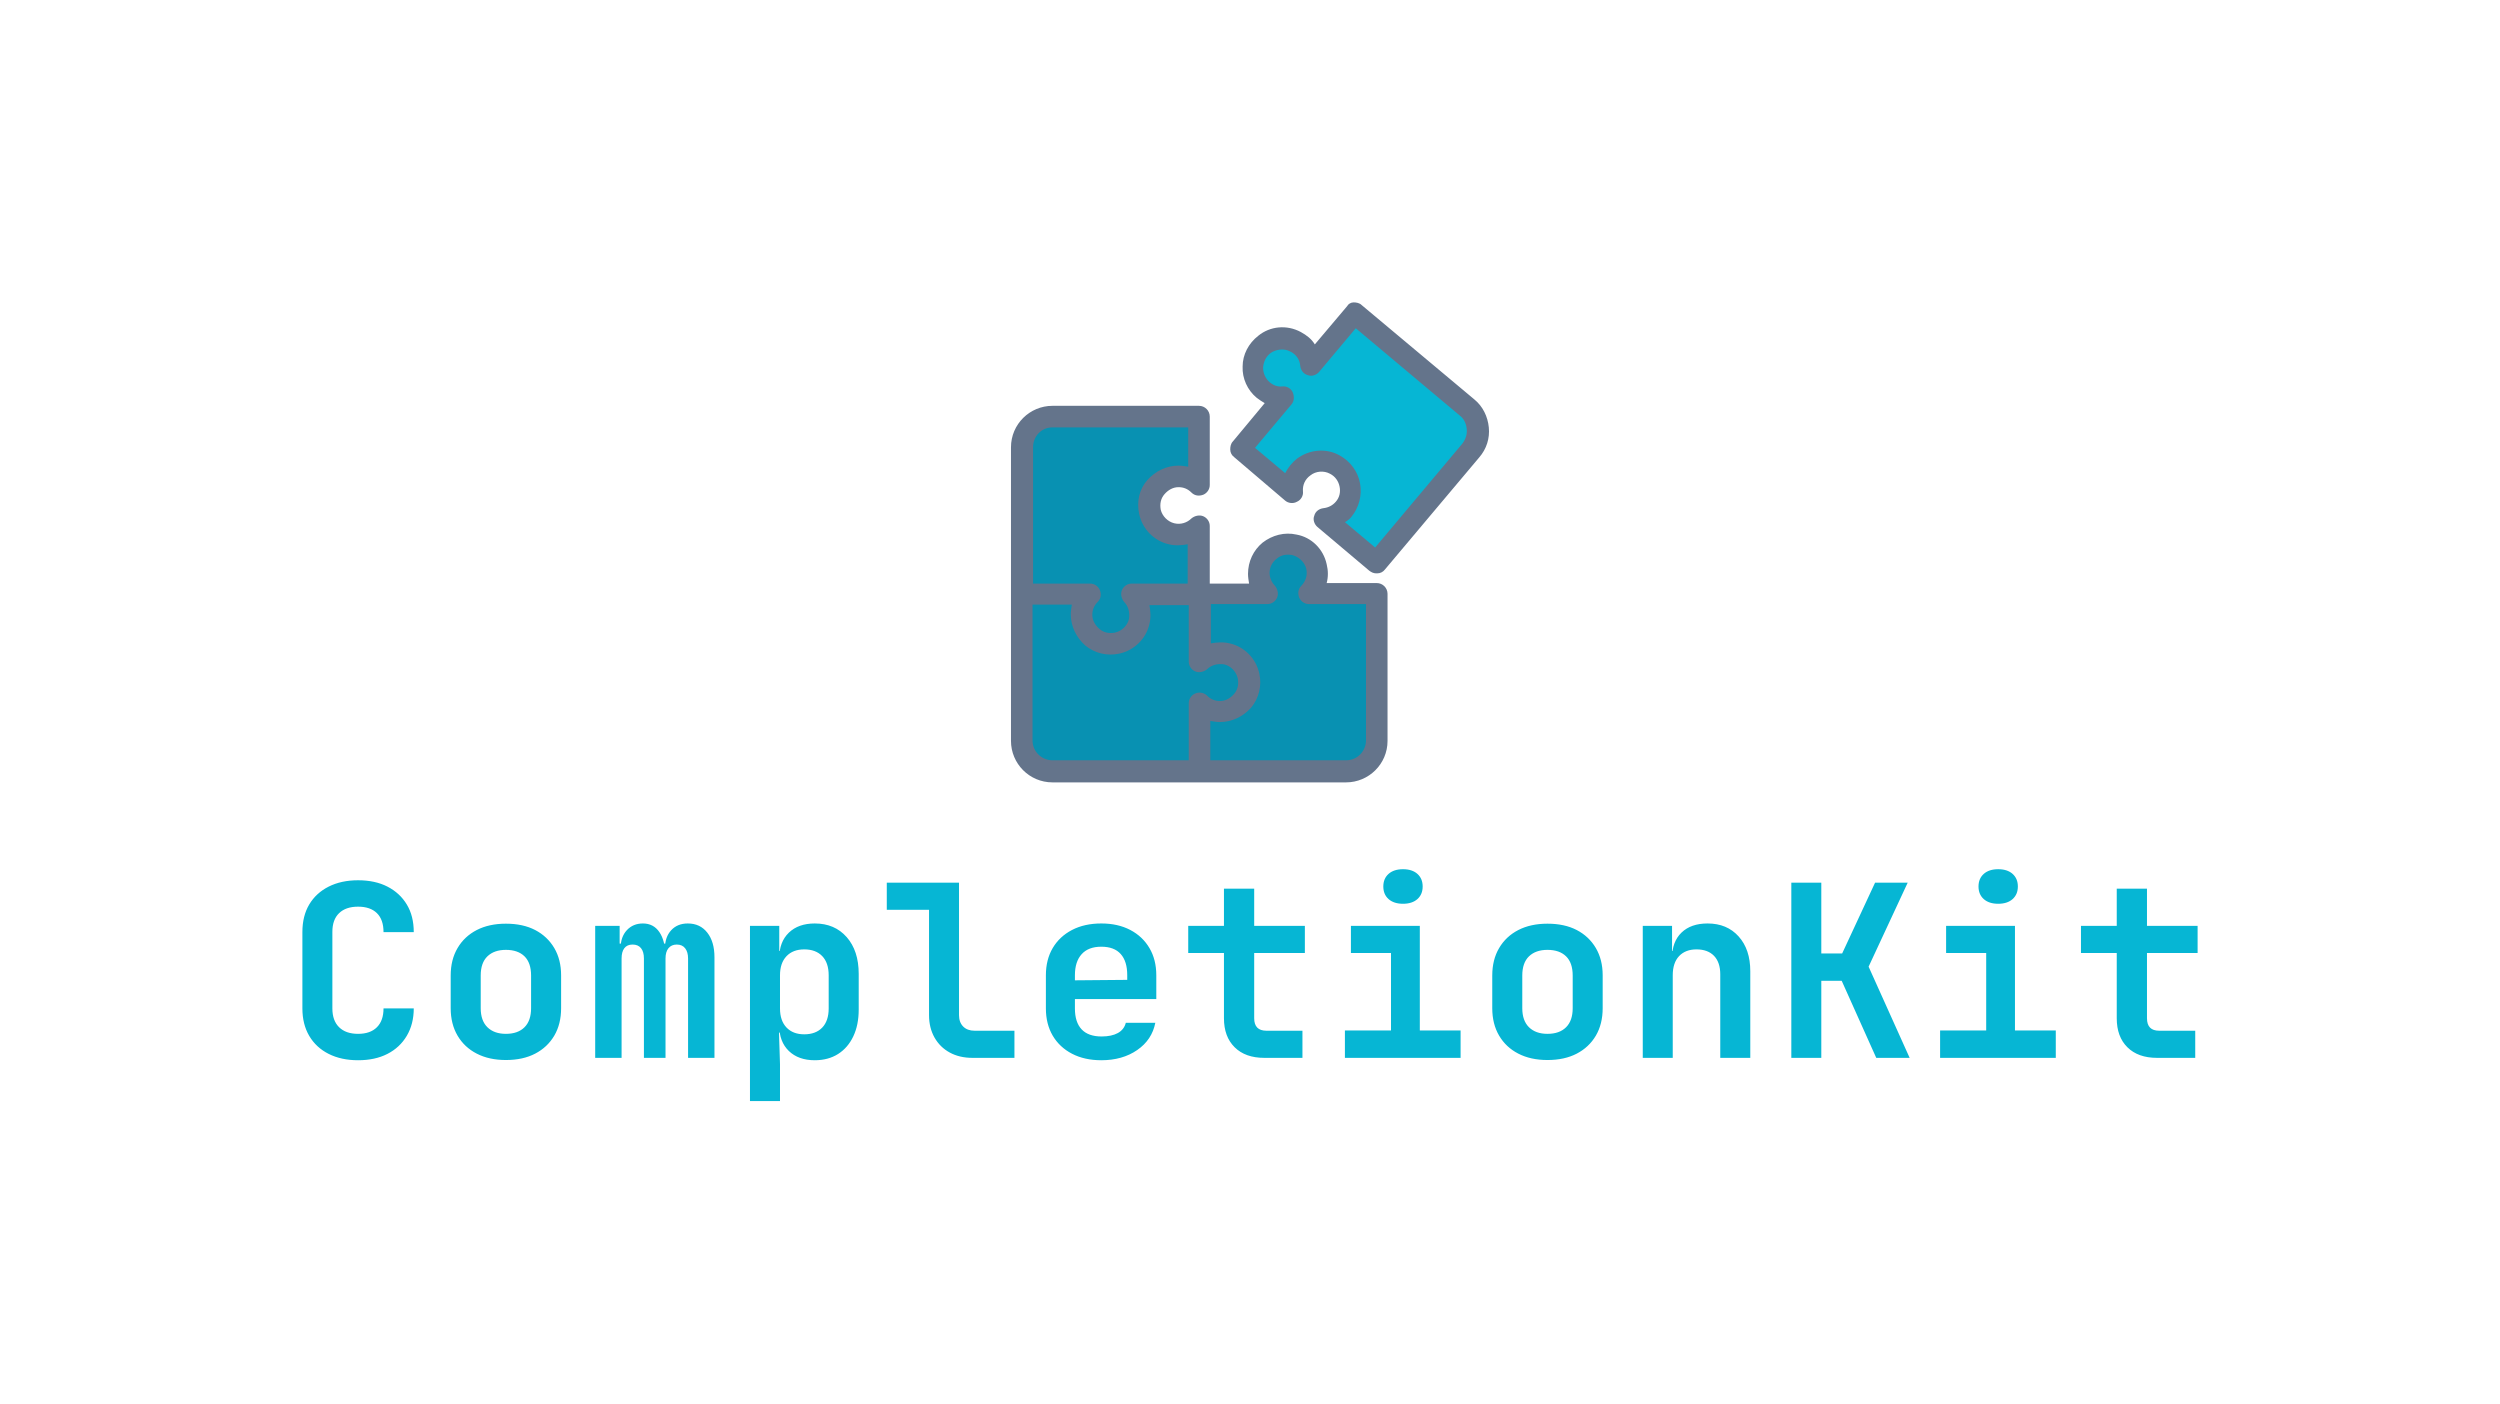
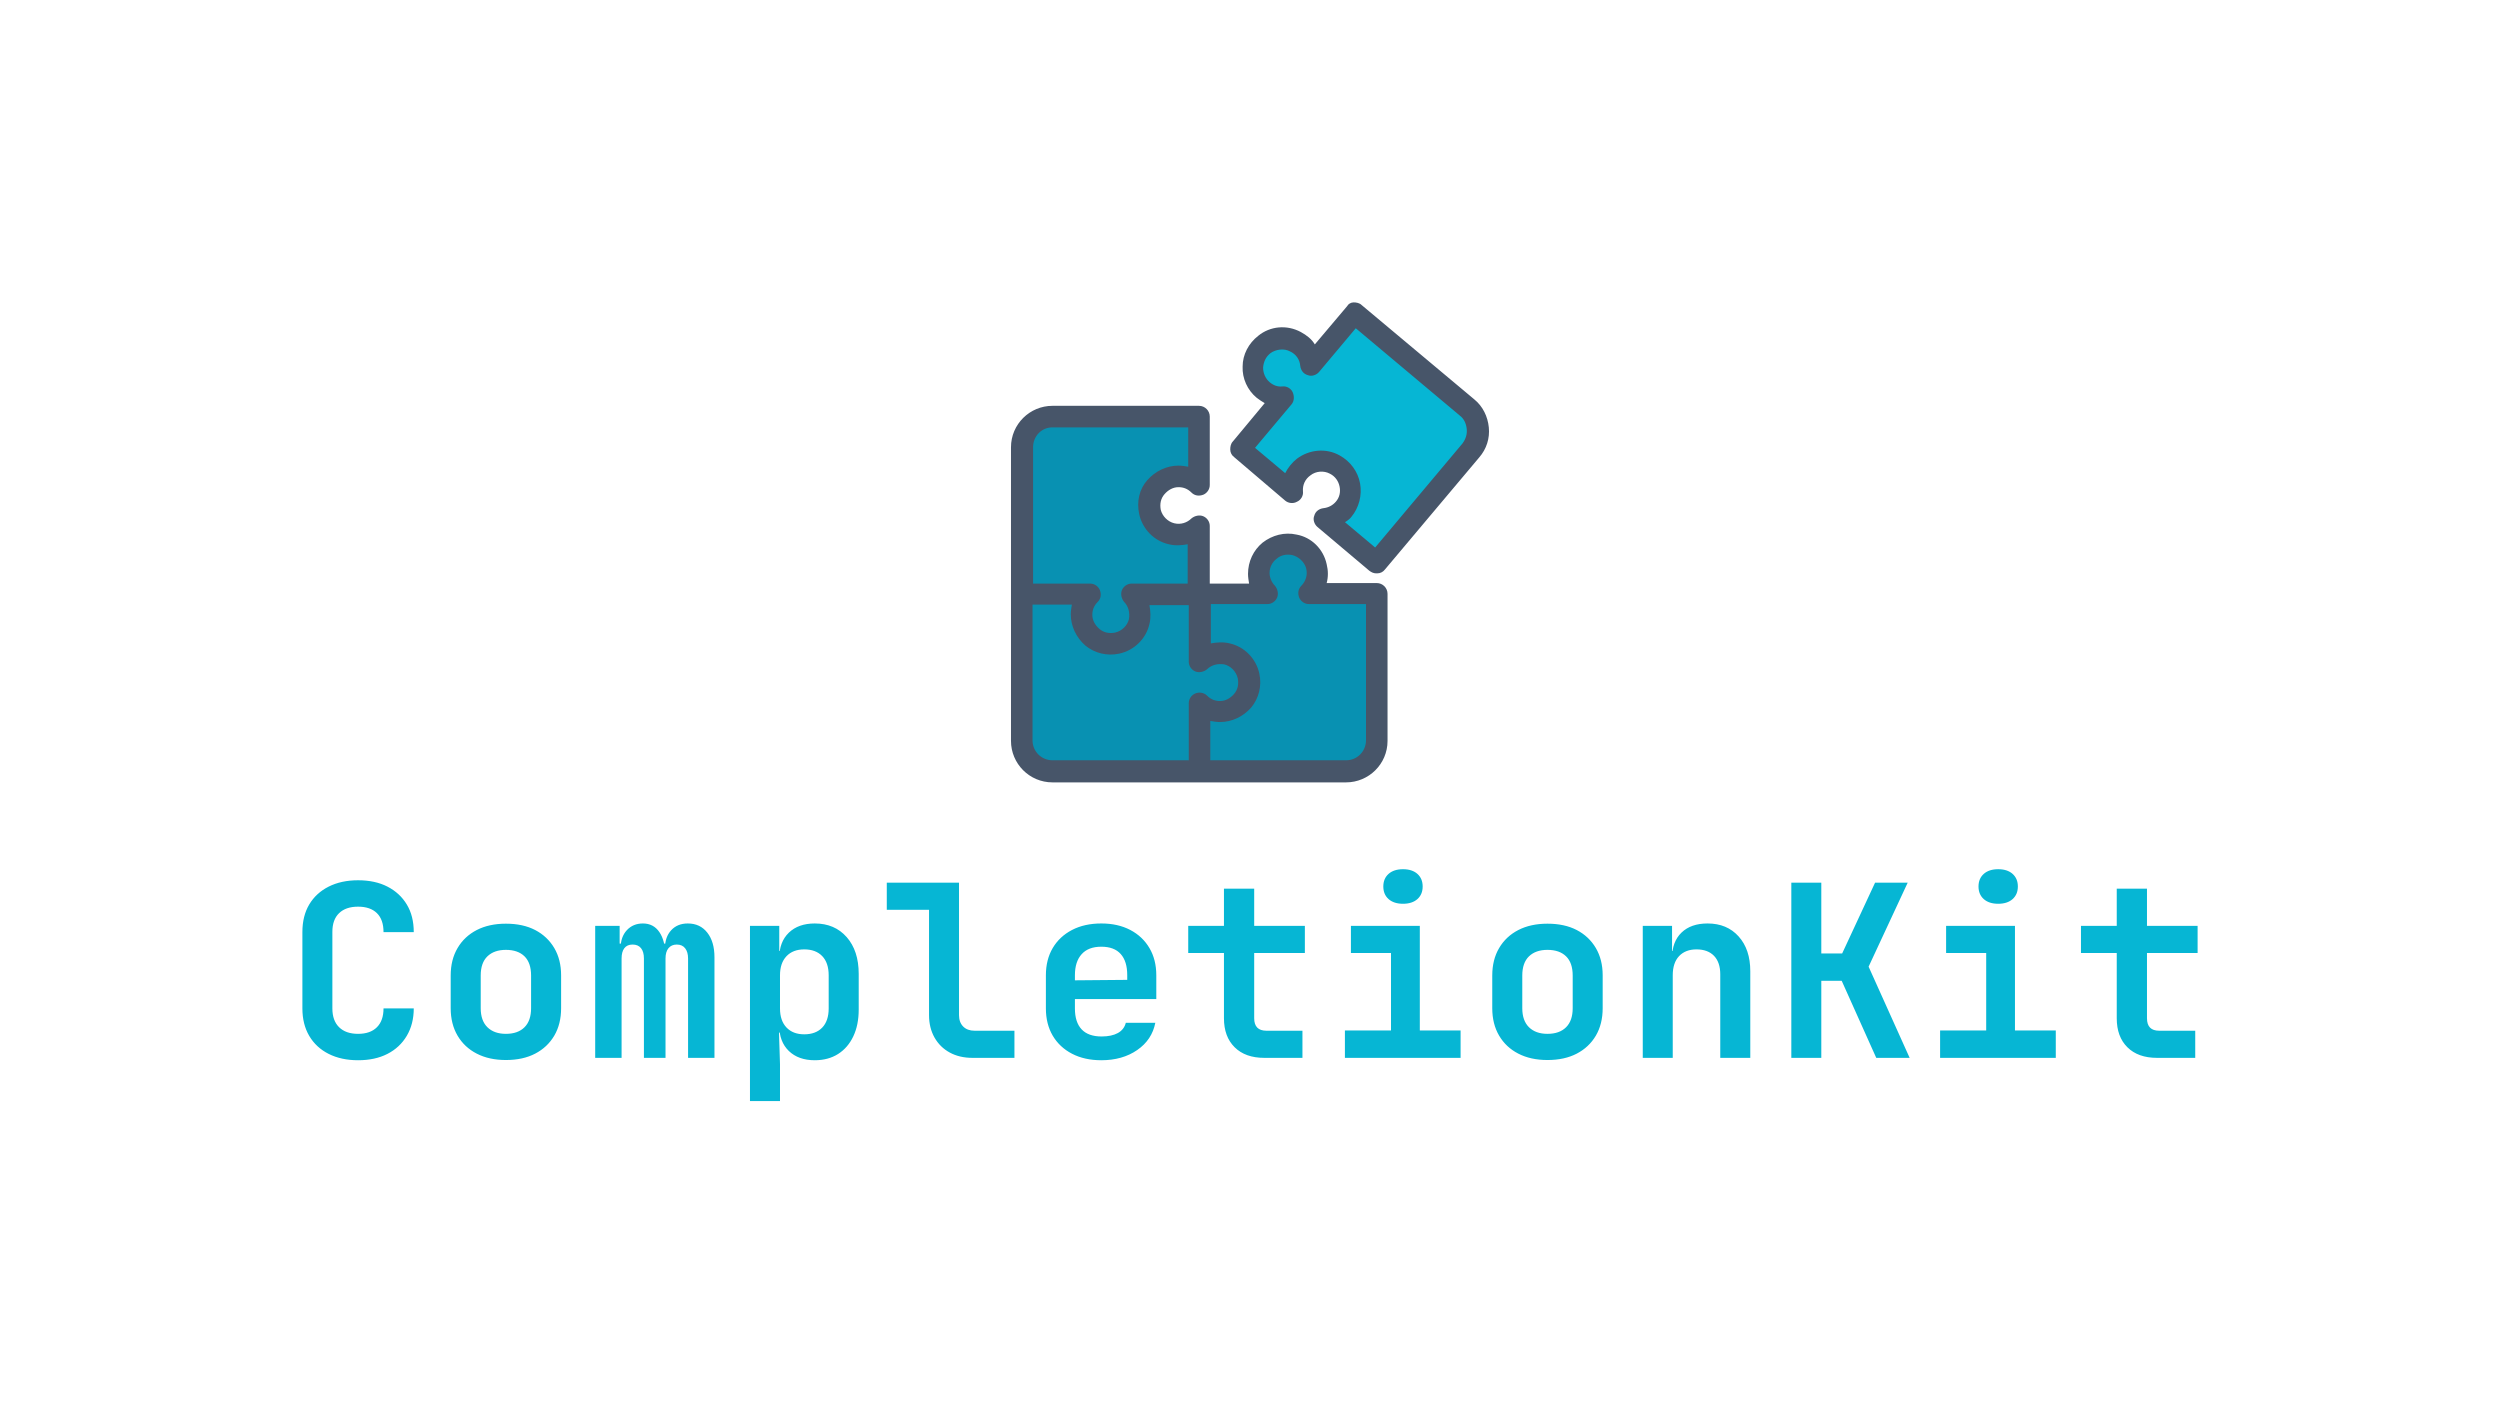
- <svg xmlns="http://www.w3.org/2000/svg" viewBox="-1.86 106.389 578.72 324.882">
-   <svg version="1.1" id="Layer_1" x="232.17" y="176.389" viewBox="2.4 2.3 88.737 89.1" xml:space="preserve" height="111.111" width="110.659" preserveAspectRatio="xMinYMin" enable-background="new 0 0 93.5 93.5" style="overflow: visible;">
+ <svg xmlns="http://www.w3.org/2000/svg" viewBox="-1.86 125.059 578.72 324.882">
+   <svg version="1.1" id="Layer_1" x="232.171" y="195.059" viewBox="2.4 2.3 88.737 89.1" xml:space="preserve" height="111.111" width="110.659" preserveAspectRatio="xMinYMin" enable-background="new 0 0 93.5 93.5" style="overflow: visible;">
    <path class="st509" d="M57.7,56.4c1.2-1.2,1.8-3.1,1.4-5c-0.5-2-2.1-3.6-4.1-4c-3.5-0.7-6.6,1.9-6.6,5.3c0,1.5,0.6,2.8,1.5,3.8   H37.4l0-12.6c-1.2,1.2-3.1,1.8-5,1.4c-2-0.5-3.6-2.1-4-4.1c-0.7-3.5,1.9-6.6,5.3-6.6c1.5,0,2.8,0.6,3.8,1.5V23.5H10.1   c-3.1,0-5.7,2.5-5.7,5.7v54.5c0,3.1,2.5,5.7,5.7,5.7h27.2h27.2c3.1,0,5.7-2.5,5.7-5.7V56.4H57.7z" style="fill: #0891B2; fill-opacity: 1;" />
    <path class="st236" d="M54.7,37.5c-0.1-1.7,0.6-3.5,2.2-4.8c1.6-1.2,3.9-1.4,5.7-0.5c3.2,1.7,3.8,5.7,1.6,8.3   c-0.9,1.1-2.3,1.8-3.6,1.9l9.6,8.1l17.5-20.9c2-2.4,1.7-6-0.7-8L66.2,4.3l-8.1,9.6c-0.2-1.7-1.2-3.4-3-4.3   c-1.8-0.9-4.1-0.7-5.7,0.5c-2.8,2.2-2.8,6.3-0.2,8.4c1.1,0.9,2.5,1.4,3.9,1.2L45,29.5L54.7,37.5z" style="fill: #06B6D4; fill-opacity: 1;" />
-     <path class="st0" d="M70.2,52.6c-0.5,0-0.9-0.2-1.3-0.5L59.3,44c-0.6-0.5-0.9-1.4-0.6-2.1c0.2-0.8,0.9-1.3,1.7-1.4   c0.9-0.1,1.7-0.5,2.3-1.2c0.7-0.8,0.9-1.8,0.7-2.8c-0.2-1-0.8-1.9-1.8-2.4c-1.1-0.6-2.6-0.5-3.6,0.3c-1,0.7-1.5,1.8-1.4,3   c0.1,0.8-0.4,1.6-1.1,1.9c-0.7,0.4-1.6,0.3-2.2-0.2L43.8,31c-0.4-0.3-0.7-0.8-0.7-1.4c0-0.5,0.1-1.1,0.5-1.5l5.9-7.1   c-0.5-0.3-1-0.6-1.5-1c-1.7-1.4-2.7-3.6-2.6-5.8c0-2.2,1.1-4.3,2.9-5.7c2.2-1.8,5.3-2.1,7.9-0.7c1.1,0.6,2,1.3,2.6,2.3l6-7.1   C65,2.6,65.5,2.3,66,2.3c0.5,0,1.1,0.1,1.5,0.5l20.9,17.5c1.6,1.3,2.5,3.2,2.7,5.2s-0.4,4-1.8,5.6L71.8,51.9   c-0.3,0.4-0.8,0.7-1.4,0.7C70.4,52.6,70.3,52.6,70.2,52.6z M64.4,43.1l5.6,4.7l16.2-19.3c0.6-0.8,0.9-1.7,0.8-2.7s-0.5-1.9-1.3-2.5   L66.4,7.1l-6.8,8.1c-0.5,0.6-1.4,0.9-2.1,0.6c-0.8-0.2-1.3-0.9-1.4-1.7c-0.1-1.2-0.8-2.2-1.9-2.7c-1.1-0.6-2.6-0.4-3.6,0.3   c-0.9,0.7-1.3,1.6-1.4,2.7c0,1,0.4,2,1.2,2.7c0.7,0.6,1.5,0.9,2.4,0.8c0.8-0.1,1.6,0.4,1.9,1.1s0.3,1.6-0.2,2.2l-6.8,8.1l5.6,4.7   c0.5-1,1.3-2,2.2-2.7c2.3-1.7,5.4-2,7.9-0.6c2,1.1,3.4,3,3.8,5.2s-0.2,4.5-1.6,6.2C65.4,42.4,64.9,42.8,64.4,43.1z" style="fill: #64748B; fill-opacity: 1;" />
-     <path class="st0" d="M70.3,54.4H61c0.3-1.1,0.3-2.3,0-3.5c-0.6-2.8-2.8-5-5.6-5.5c-2.2-0.5-4.5,0.1-6.3,1.5   c-1.7,1.4-2.7,3.5-2.7,5.8c0,0.6,0.1,1.2,0.2,1.8h-7.3V43.8c0-0.8-0.5-1.5-1.2-1.8c-0.7-0.3-1.6-0.1-2.2,0.4   c-0.8,0.8-2,1.2-3.2,0.9c-1.2-0.3-2.2-1.3-2.5-2.5c-0.2-1.1,0-2.1,0.7-2.9c0.7-0.8,1.6-1.3,2.6-1.3c0.9,0,1.7,0.3,2.4,1   c0.6,0.6,1.4,0.7,2.2,0.4c0.7-0.3,1.2-1,1.2-1.8V23.5c0-1.1-0.9-2-2-2H10.1c-4.2,0-7.7,3.4-7.7,7.7v54.5c0,4.2,3.4,7.7,7.7,7.7   h54.5c4.2,0,7.7-3.4,7.7-7.7V56.4C72.3,55.3,71.4,54.4,70.3,54.4z M10.1,25.5h25.2v7.3c-0.6-0.1-1.2-0.2-1.8-0.2   c-2.2,0-4.3,1-5.8,2.7s-2,4-1.5,6.3c0.6,2.8,2.8,5,5.5,5.6c1.2,0.3,2.4,0.2,3.5,0v7.3H24.8c-0.8,0-1.5,0.5-1.8,1.2   c-0.3,0.7-0.1,1.6,0.4,2.2c0.8,0.8,1.1,2,0.9,3.2c-0.3,1.2-1.3,2.2-2.6,2.5c-1.1,0.2-2.1,0-2.9-0.7c-0.8-0.7-1.3-1.6-1.3-2.6   c0-0.9,0.3-1.7,1-2.4c0.6-0.6,0.7-1.4,0.4-2.2c-0.3-0.7-1-1.2-1.8-1.2H6.5V29.2C6.5,27.1,8.1,25.5,10.1,25.5z M36.6,74.9   c-0.7,0.3-1.2,1-1.2,1.8v10.6H10.1c-2,0-3.7-1.6-3.7-3.7V58.4h7.3c-0.1,0.6-0.2,1.2-0.2,1.8c0,2.2,1,4.3,2.7,5.8   c1.7,1.4,4,2,6.3,1.5c2.8-0.6,5-2.8,5.6-5.5c0.3-1.2,0.2-2.4,0-3.5h7.3V69c0,0.8,0.5,1.5,1.2,1.8c0.7,0.3,1.6,0.1,2.2-0.4   c0.8-0.8,2-1.1,3.2-0.9c1.2,0.3,2.2,1.3,2.5,2.6c0.2,1.1,0,2.1-0.7,2.9c-0.7,0.8-1.6,1.3-2.6,1.3c-0.9,0-1.7-0.3-2.4-1   C38.2,74.7,37.3,74.6,36.6,74.9z M68.3,83.6c0,2-1.6,3.7-3.7,3.7H39.4V80c0.6,0.1,1.2,0.2,1.8,0.2c2.2,0,4.3-1,5.8-2.7   c1.4-1.7,2-4,1.5-6.3c-0.6-2.8-2.8-5-5.5-5.6c-1.2-0.3-2.4-0.2-3.5,0v-7.3H50c0.8,0,1.5-0.5,1.8-1.2c0.3-0.7,0.1-1.6-0.4-2.2   c-0.6-0.6-1-1.5-1-2.4c0-1,0.5-2,1.3-2.6c0.8-0.7,1.8-0.9,2.9-0.7c1.2,0.3,2.3,1.3,2.6,2.5c0.3,1.2-0.1,2.4-0.9,3.2   c-0.6,0.6-0.7,1.4-0.4,2.2c0.3,0.7,1,1.2,1.8,1.2h10.6V83.6z" style="fill: #64748B; fill-opacity: 1;" />
+     <path class="st0" d="M70.2,52.6c-0.5,0-0.9-0.2-1.3-0.5L59.3,44c-0.6-0.5-0.9-1.4-0.6-2.1c0.2-0.8,0.9-1.3,1.7-1.4   c0.9-0.1,1.7-0.5,2.3-1.2c0.7-0.8,0.9-1.8,0.7-2.8c-0.2-1-0.8-1.9-1.8-2.4c-1.1-0.6-2.6-0.5-3.6,0.3c-1,0.7-1.5,1.8-1.4,3   c0.1,0.8-0.4,1.6-1.1,1.9c-0.7,0.4-1.6,0.3-2.2-0.2L43.8,31c-0.4-0.3-0.7-0.8-0.7-1.4c0-0.5,0.1-1.1,0.5-1.5l5.9-7.1   c-0.5-0.3-1-0.6-1.5-1c-1.7-1.4-2.7-3.6-2.6-5.8c0-2.2,1.1-4.3,2.9-5.7c2.2-1.8,5.3-2.1,7.9-0.7c1.1,0.6,2,1.3,2.6,2.3l6-7.1   C65,2.6,65.5,2.3,66,2.3c0.5,0,1.1,0.1,1.5,0.5l20.9,17.5c1.6,1.3,2.5,3.2,2.7,5.2s-0.4,4-1.8,5.6L71.8,51.9   c-0.3,0.4-0.8,0.7-1.4,0.7C70.4,52.6,70.3,52.6,70.2,52.6z M64.4,43.1l5.6,4.7l16.2-19.3c0.6-0.8,0.9-1.7,0.8-2.7s-0.5-1.9-1.3-2.5   L66.4,7.1l-6.8,8.1c-0.5,0.6-1.4,0.9-2.1,0.6c-0.8-0.2-1.3-0.9-1.4-1.7c-0.1-1.2-0.8-2.2-1.9-2.7c-1.1-0.6-2.6-0.4-3.6,0.3   c-0.9,0.7-1.3,1.6-1.4,2.7c0,1,0.4,2,1.2,2.7c0.7,0.6,1.5,0.9,2.4,0.8c0.8-0.1,1.6,0.4,1.9,1.1s0.3,1.6-0.2,2.2l-6.8,8.1l5.6,4.7   c0.5-1,1.3-2,2.2-2.7c2.3-1.7,5.4-2,7.9-0.6c2,1.1,3.4,3,3.8,5.2s-0.2,4.5-1.6,6.2C65.4,42.4,64.9,42.8,64.4,43.1z" style="fill: #475569; fill-opacity: 1;" />
+     <path class="st0" d="M70.3,54.4H61c0.3-1.1,0.3-2.3,0-3.5c-0.6-2.8-2.8-5-5.6-5.5c-2.2-0.5-4.5,0.1-6.3,1.5   c-1.7,1.4-2.7,3.5-2.7,5.8c0,0.6,0.1,1.2,0.2,1.8h-7.3V43.8c0-0.8-0.5-1.5-1.2-1.8c-0.7-0.3-1.6-0.1-2.2,0.4   c-0.8,0.8-2,1.2-3.2,0.9c-1.2-0.3-2.2-1.3-2.5-2.5c-0.2-1.1,0-2.1,0.7-2.9c0.7-0.8,1.6-1.3,2.6-1.3c0.9,0,1.7,0.3,2.4,1   c0.6,0.6,1.4,0.7,2.2,0.4c0.7-0.3,1.2-1,1.2-1.8V23.5c0-1.1-0.9-2-2-2H10.1c-4.2,0-7.7,3.4-7.7,7.7v54.5c0,4.2,3.4,7.7,7.7,7.7   h54.5c4.2,0,7.7-3.4,7.7-7.7V56.4C72.3,55.3,71.4,54.4,70.3,54.4z M10.1,25.5h25.2v7.3c-0.6-0.1-1.2-0.2-1.8-0.2   c-2.2,0-4.3,1-5.8,2.7s-2,4-1.5,6.3c0.6,2.8,2.8,5,5.5,5.6c1.2,0.3,2.4,0.2,3.5,0v7.3H24.8c-0.8,0-1.5,0.5-1.8,1.2   c-0.3,0.7-0.1,1.6,0.4,2.2c0.8,0.8,1.1,2,0.9,3.2c-0.3,1.2-1.3,2.2-2.6,2.5c-1.1,0.2-2.1,0-2.9-0.7c-0.8-0.7-1.3-1.6-1.3-2.6   c0-0.9,0.3-1.7,1-2.4c0.6-0.6,0.7-1.4,0.4-2.2c-0.3-0.7-1-1.2-1.8-1.2H6.5V29.2C6.5,27.1,8.1,25.5,10.1,25.5z M36.6,74.9   c-0.7,0.3-1.2,1-1.2,1.8v10.6H10.1c-2,0-3.7-1.6-3.7-3.7V58.4h7.3c-0.1,0.6-0.2,1.2-0.2,1.8c0,2.2,1,4.3,2.7,5.8   c1.7,1.4,4,2,6.3,1.5c2.8-0.6,5-2.8,5.6-5.5c0.3-1.2,0.2-2.4,0-3.5h7.3V69c0,0.8,0.5,1.5,1.2,1.8c0.7,0.3,1.6,0.1,2.2-0.4   c0.8-0.8,2-1.1,3.2-0.9c1.2,0.3,2.2,1.3,2.5,2.6c0.2,1.1,0,2.1-0.7,2.9c-0.7,0.8-1.6,1.3-2.6,1.3c-0.9,0-1.7-0.3-2.4-1   C38.2,74.7,37.3,74.6,36.6,74.9z M68.3,83.6c0,2-1.6,3.7-3.7,3.7H39.4V80c0.6,0.1,1.2,0.2,1.8,0.2c2.2,0,4.3-1,5.8-2.7   c1.4-1.7,2-4,1.5-6.3c-0.6-2.8-2.8-5-5.5-5.6c-1.2-0.3-2.4-0.2-3.5,0v-7.3H50c0.8,0,1.5-0.5,1.8-1.2c0.3-0.7,0.1-1.6-0.4-2.2   c-0.6-0.6-1-1.5-1-2.4c0-1,0.5-2,1.3-2.6c0.8-0.7,1.8-0.9,2.9-0.7c1.2,0.3,2.3,1.3,2.6,2.5c0.3,1.2-0.1,2.4-0.9,3.2   c-0.6,0.6-0.7,1.4-0.4,2.2c0.3,0.7,1,1.2,1.8,1.2h10.6V83.6z" style="fill: #475569; fill-opacity: 1;" />
  </svg>
-   <svg y="307.601" viewBox="4 13 438.72 53.67" x="68.14" height="53.67" width="438.72" style="overflow: visible;">
+   <svg y="326.271" viewBox="4 13 438.72 53.67" x="68.14" height="53.67" width="438.72" style="overflow: visible;">
    <g fill="#06B6D4" fill-opacity="1" style="">
      <path d="M16.89 57.22L16.89 57.22Q13.00 57.22 10.08 55.75Q7.17 54.28 5.58 51.58Q4.00 48.89 4.00 45.22L4.00 45.22L4.00 27.56Q4.00 23.83 5.58 21.17Q7.17 18.50 10.08 17.03Q13.00 15.56 16.89 15.56L16.89 15.56Q20.83 15.56 23.69 17.03Q26.56 18.50 28.17 21.17Q29.78 23.83 29.78 27.56L29.78 27.56L22.78 27.56Q22.78 24.67 21.25 23.17Q19.72 21.67 16.89 21.67L16.89 21.67Q14.06 21.67 12.50 23.17Q10.94 24.67 10.94 27.50L10.94 27.50L10.94 45.22Q10.94 48.06 12.50 49.58Q14.06 51.11 16.89 51.11L16.89 51.11Q19.72 51.11 21.25 49.58Q22.78 48.06 22.78 45.22L22.78 45.22L29.78 45.22Q29.78 48.83 28.17 51.56Q26.56 54.28 23.69 55.75Q20.83 57.22 16.89 57.22ZM51.11 57.17L51.11 57.17Q47.22 57.17 44.36 55.69Q41.50 54.22 39.92 51.53Q38.33 48.83 38.33 45.17L38.33 45.17L38.33 37.61Q38.33 33.94 39.92 31.25Q41.50 28.56 44.36 27.08Q47.22 25.61 51.11 25.61L51.11 25.61Q55.06 25.61 57.89 27.08Q60.72 28.56 62.31 31.25Q63.89 33.94 63.89 37.56L63.89 37.56L63.89 45.17Q63.89 48.83 62.31 51.53Q60.72 54.22 57.89 55.69Q55.06 57.17 51.11 57.17ZM51.11 51.11L51.11 51.11Q53.89 51.11 55.42 49.58Q56.94 48.06 56.94 45.17L56.94 45.17L56.94 37.61Q56.94 34.67 55.42 33.17Q53.89 31.67 51.11 31.67L51.11 31.67Q48.39 31.67 46.83 33.17Q45.28 34.67 45.28 37.61L45.28 37.61L45.28 45.17Q45.28 48.06 46.83 49.58Q48.39 51.11 51.11 51.11ZM77.89 56.67L71.78 56.67L71.78 26.11L77.44 26.11L77.44 30.22L78.61 30.22L77.67 31.22Q77.67 28.67 79.11 27.11Q80.56 25.56 82.83 25.56L82.83 25.56Q85.28 25.56 86.64 27.56Q88.00 29.56 88.00 32.94L88.00 32.94L86.78 30.22L88.67 30.22L87.94 31.22Q87.94 28.67 89.39 27.11Q90.83 25.56 93.22 25.56L93.22 25.56Q96.06 25.56 97.72 27.67Q99.39 29.78 99.39 33.39L99.39 33.39L99.39 56.67L93.28 56.67L93.28 33.67Q93.28 32.17 92.61 31.31Q91.94 30.44 90.67 30.44L90.67 30.44Q89.44 30.44 88.75 31.28Q88.06 32.11 88.06 33.67L88.06 33.67L88.06 56.67L83.06 56.67L83.06 33.67Q83.06 32.11 82.39 31.28Q81.72 30.44 80.44 30.44L80.44 30.44Q79.17 30.44 78.53 31.28Q77.89 32.11 77.89 33.67L77.89 33.67L77.89 56.67ZM114.56 66.67L107.61 66.67L107.61 26.11L114.39 26.11L114.39 31.94L115.94 31.94L114.39 33.56Q114.39 29.83 116.61 27.69Q118.83 25.56 122.61 25.56L122.61 25.56Q127.22 25.56 130.00 28.72Q132.78 31.89 132.78 37.22L132.78 37.22L132.78 45.50Q132.78 49.06 131.53 51.69Q130.28 54.33 128.00 55.78Q125.72 57.22 122.61 57.22L122.61 57.22Q118.83 57.22 116.61 55.08Q114.39 52.94 114.39 49.22L114.39 49.22L115.94 50.83L114.33 50.83L114.56 58.11L114.56 66.67ZM120.17 51.22L120.17 51.22Q122.83 51.22 124.33 49.67Q125.83 48.11 125.83 45.22L125.83 45.22L125.83 37.56Q125.83 34.67 124.33 33.11Q122.83 31.56 120.17 31.56L120.17 31.56Q117.56 31.56 116.06 33.14Q114.56 34.72 114.56 37.56L114.56 37.56L114.56 45.22Q114.56 48.06 116.06 49.64Q117.56 51.22 120.17 51.22ZM168.83 56.67L159.11 56.67Q156.11 56.67 153.86 55.44Q151.61 54.22 150.33 51.97Q149.06 49.72 149.06 46.78L149.06 46.78L149.06 22.39L139.28 22.39L139.28 16.11L156.00 16.11L156.00 46.78Q156.00 48.44 156.97 49.42Q157.94 50.39 159.61 50.39L159.61 50.39L168.83 50.39L168.83 56.67ZM188.94 57.22L188.94 57.22Q185.06 57.22 182.17 55.72Q179.28 54.22 177.69 51.53Q176.11 48.83 176.11 45.22L176.11 45.22L176.11 37.56Q176.11 33.94 177.69 31.25Q179.28 28.56 182.17 27.06Q185.06 25.56 188.94 25.56L188.94 25.56Q192.78 25.56 195.64 27.06Q198.50 28.56 200.08 31.25Q201.67 33.94 201.67 37.56L201.67 37.56L201.67 43.06L182.83 43.06L182.83 45.22Q182.83 48.44 184.39 50.08Q185.94 51.72 189.00 51.72L189.00 51.72Q191.33 51.72 192.78 50.92Q194.22 50.11 194.61 48.56L194.61 48.56L201.44 48.56Q200.67 52.50 197.25 54.86Q193.83 57.22 188.94 57.22ZM195.44 38.61L194.94 39.17L194.94 37.50Q194.94 34.33 193.44 32.64Q191.94 30.94 188.94 30.94L188.94 30.94Q185.94 30.94 184.39 32.67Q182.83 34.39 182.83 37.56L182.83 37.56L182.83 38.72L195.44 38.61ZM235.50 56.67L226.67 56.67Q222.28 56.67 219.81 54.22Q217.33 51.78 217.33 47.50L217.33 47.50L217.33 32.39L209.06 32.39L209.06 26.11L217.33 26.11L217.33 17.50L224.33 17.50L224.33 26.11L236.06 26.11L236.06 32.39L224.33 32.39L224.33 47.50Q224.33 50.39 227.17 50.39L227.17 50.39L235.50 50.39L235.50 56.67ZM272.11 56.67L245.33 56.67L245.33 50.33L256.00 50.33L256.00 32.39L246.72 32.39L246.72 26.11L262.67 26.11L262.67 50.33L272.11 50.33L272.11 56.67ZM258.78 21.00L258.78 21.00Q256.67 21.00 255.44 19.92Q254.22 18.83 254.22 17.00L254.22 17.00Q254.22 15.17 255.44 14.08Q256.67 13.00 258.78 13.00L258.78 13.00Q260.89 13.00 262.11 14.08Q263.33 15.17 263.33 17.00L263.33 17.00Q263.33 18.83 262.11 19.92Q260.89 21.00 258.78 21.00ZM292.22 57.17L292.22 57.17Q288.33 57.17 285.47 55.69Q282.61 54.22 281.03 51.53Q279.44 48.83 279.44 45.17L279.44 45.17L279.44 37.61Q279.44 33.94 281.03 31.25Q282.61 28.56 285.47 27.08Q288.33 25.61 292.22 25.61L292.22 25.61Q296.17 25.61 299.00 27.08Q301.83 28.56 303.42 31.25Q305.00 33.94 305.00 37.56L305.00 37.56L305.00 45.17Q305.00 48.83 303.42 51.53Q301.83 54.22 299.00 55.69Q296.17 57.17 292.22 57.17ZM292.22 51.11L292.22 51.11Q295.00 51.11 296.53 49.58Q298.06 48.06 298.06 45.17L298.06 45.17L298.06 37.61Q298.06 34.67 296.53 33.17Q295.00 31.67 292.22 31.67L292.22 31.67Q289.50 31.67 287.94 33.17Q286.39 34.67 286.39 37.61L286.39 37.61L286.39 45.17Q286.39 48.06 287.94 49.58Q289.50 51.11 292.22 51.11ZM321.22 56.67L314.28 56.67L314.28 26.11L321.06 26.11L321.06 31.94L322.94 31.94L321.06 33.56Q321.06 29.78 323.25 27.67Q325.44 25.56 329.28 25.56L329.28 25.56Q333.78 25.56 336.47 28.56Q339.17 31.56 339.17 36.61L339.17 36.61L339.17 56.67L332.22 56.67L332.22 37.33Q332.22 34.56 330.78 33.06Q329.33 31.56 326.72 31.56L326.72 31.56Q324.17 31.56 322.69 33.11Q321.22 34.67 321.22 37.56L321.22 37.56L321.22 56.67ZM355.61 56.67L348.67 56.67L348.67 16.11L355.61 16.11L355.61 32.50L360.44 32.50L368.06 16.11L375.61 16.11L366.56 35.56L376.06 56.67L368.33 56.67L360.33 38.83L355.61 38.83L355.61 56.67ZM409.89 56.67L383.11 56.67L383.11 50.33L393.78 50.33L393.78 32.39L384.50 32.39L384.50 26.11L400.44 26.11L400.44 50.33L409.89 50.33L409.89 56.67ZM396.56 21.00L396.56 21.00Q394.44 21.00 393.22 19.92Q392.00 18.83 392.00 17.00L392.00 17.00Q392.00 15.17 393.22 14.08Q394.44 13.00 396.56 13.00L396.56 13.00Q398.67 13.00 399.89 14.08Q401.11 15.17 401.11 17.00L401.11 17.00Q401.11 18.83 399.89 19.92Q398.67 21.00 396.56 21.00ZM442.17 56.67L433.33 56.67Q428.94 56.67 426.47 54.22Q424.00 51.78 424.00 47.50L424.00 47.50L424.00 32.39L415.72 32.39L415.72 26.11L424.00 26.11L424.00 17.50L431.00 17.50L431.00 26.11L442.72 26.11L442.72 32.39L431.00 32.39L431.00 47.50Q431.00 50.39 433.83 50.39L433.83 50.39L442.17 50.39L442.17 56.67Z" transform="translate(0, 0)" />
    </g>
  </svg>
</svg>
